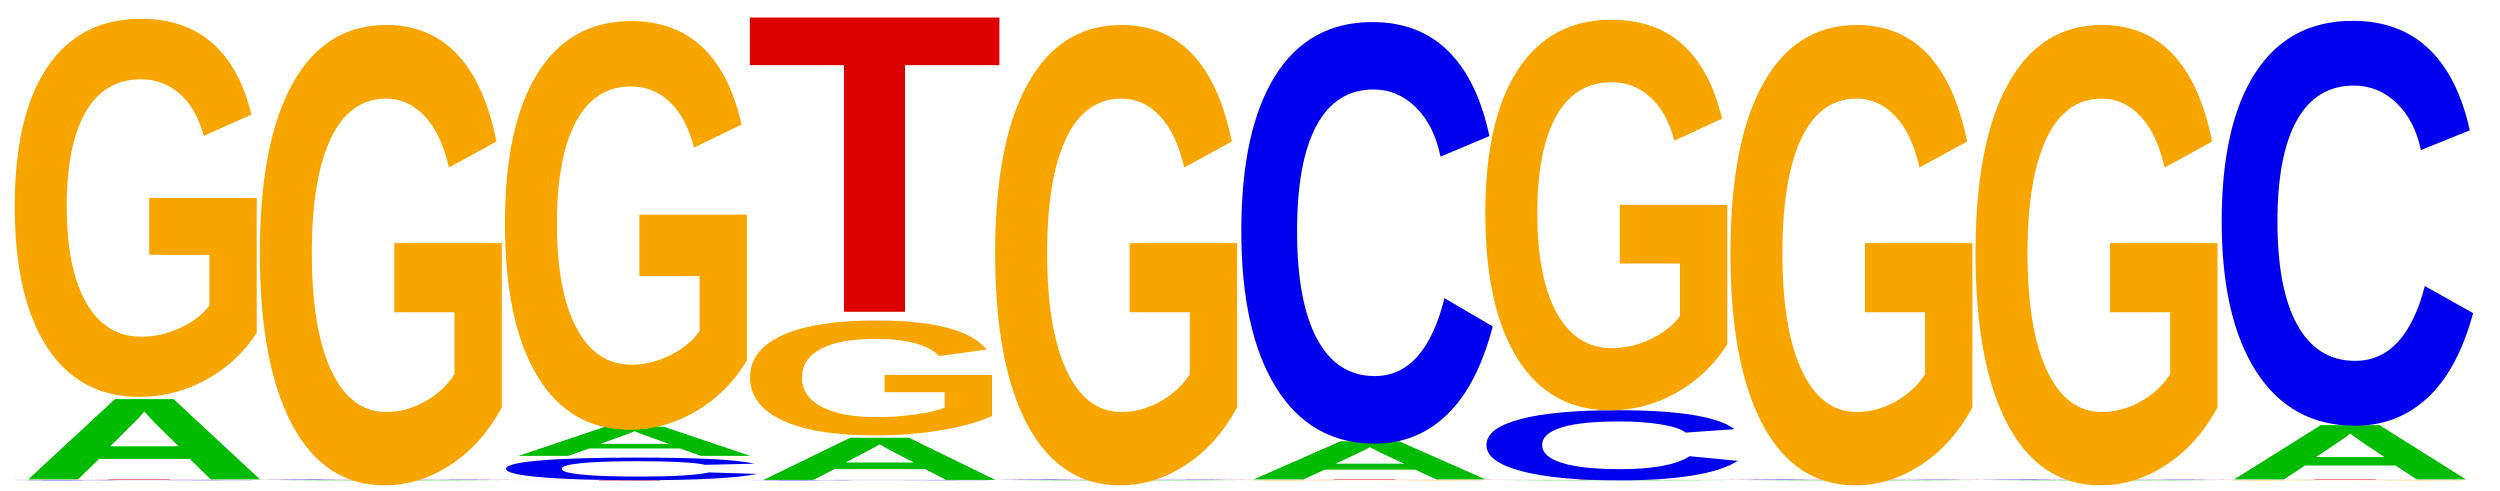
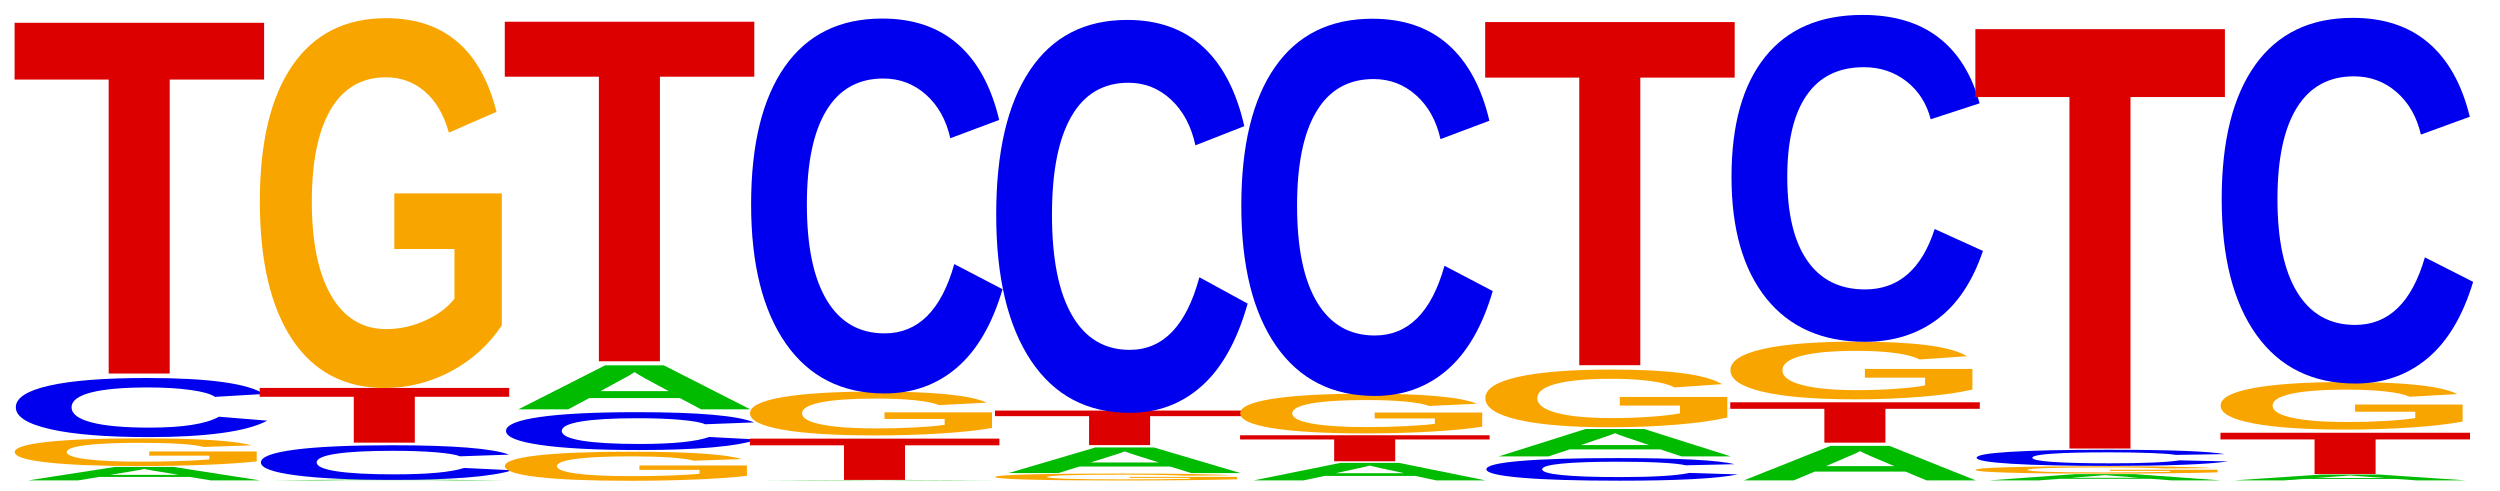
<svg width="255" height="50">
  <g font-family="Arial" font-weight="bold" font-size="66.5">
-     <text fill="#0000EE" x="0" y="0" transform="matrix(0.59,0,0,0.001,0,49)">C</text>
-     <text fill="#DD0000" x="0" y="0" transform="matrix(0.65,0,0,0.001,1,48.95)">T</text>
-     <text fill="#00BB00" x="0" y="0" transform="matrix(0.53,0,0,0.179,2,48.9)">A</text>
-     <text fill="#F9A500" x="0" y="0" transform="matrix(0.55,0,0,0.819,0,39.95)">G</text>
-     <text fill="#00BB00" x="0" y="0" transform="matrix(0.53,0,0,0.001,27,49)">A</text>
-     <text fill="#0000EE" x="0" y="0" transform="matrix(0.59,0,0,0.001,25,48.95)">C</text>
-     <text fill="#DD0000" x="0" y="0" transform="matrix(0.65,0,0,0.001,26,48.9)">T</text>
-     <text fill="#F9A500" x="0" y="0" transform="matrix(0.55,0,0,0.997,25,48.85)">G</text>
-     <text fill="#DD0000" x="0" y="0" transform="matrix(0.65,0,0,0.001,51,49)">T</text>
-     <text fill="#0000EE" x="0" y="0" transform="matrix(0.59,0,0,0.049,50,48.95)">C</text>
-     <text fill="#00BB00" x="0" y="0" transform="matrix(0.53,0,0,0.065,52,46.5)">A</text>
-     <text fill="#F9A500" x="0" y="0" transform="matrix(0.55,0,0,0.885,50,43.25)">G</text>
-     <text fill="#0000EE" x="0" y="0" transform="matrix(0.59,0,0,0.001,75,49)">C</text>
-     <text fill="#00BB00" x="0" y="0" transform="matrix(0.53,0,0,0.094,77,48.95)">A</text>
-     <text fill="#F9A500" x="0" y="0" transform="matrix(0.55,0,0,0.249,75,44.25)">G</text>
-     <text fill="#DD0000" x="0" y="0" transform="matrix(0.65,0,0,0.656,76,31.8)">T</text>
-     <text fill="#00BB00" x="0" y="0" transform="matrix(0.53,0,0,0.001,102,49)">A</text>
-     <text fill="#0000EE" x="0" y="0" transform="matrix(0.59,0,0,0.001,100,48.95)">C</text>
-     <text fill="#DD0000" x="0" y="0" transform="matrix(0.65,0,0,0.001,101,48.9)">T</text>
-     <text fill="#F9A500" x="0" y="0" transform="matrix(0.55,0,0,0.997,100,48.85)">G</text>
-     <text fill="#F9A500" x="0" y="0" transform="matrix(0.55,0,0,0.001,125,49)">G</text>
-     <text fill="#DD0000" x="0" y="0" transform="matrix(0.65,0,0,0.001,126,48.95)">T</text>
-     <text fill="#00BB00" x="0" y="0" transform="matrix(0.53,0,0,0.085,127,48.9)">A</text>
-     <text fill="#0000EE" x="0" y="0" transform="matrix(0.59,0,0,0.913,125,44.65)">C</text>
-     <text fill="#00BB00" x="0" y="0" transform="matrix(0.53,0,0,0.001,152,49)">A</text>
-     <text fill="#DD0000" x="0" y="0" transform="matrix(0.65,0,0,0.001,151,48.95)">T</text>
-     <text fill="#0000EE" x="0" y="0" transform="matrix(0.59,0,0,0.152,150,48.9)">C</text>
-     <text fill="#F9A500" x="0" y="0" transform="matrix(0.55,0,0,0.846,150,41.3)">G</text>
-     <text fill="#00BB00" x="0" y="0" transform="matrix(0.53,0,0,0.001,177,49)">A</text>
-     <text fill="#0000EE" x="0" y="0" transform="matrix(0.59,0,0,0.001,175,48.95)">C</text>
-     <text fill="#DD0000" x="0" y="0" transform="matrix(0.65,0,0,0.001,176,48.9)">T</text>
-     <text fill="#F9A500" x="0" y="0" transform="matrix(0.55,0,0,0.997,175,48.85)">G</text>
-     <text fill="#00BB00" x="0" y="0" transform="matrix(0.53,0,0,0.001,202,49)">A</text>
-     <text fill="#0000EE" x="0" y="0" transform="matrix(0.59,0,0,0.001,200,48.95)">C</text>
-     <text fill="#DD0000" x="0" y="0" transform="matrix(0.65,0,0,0.001,201,48.9)">T</text>
-     <text fill="#F9A500" x="0" y="0" transform="matrix(0.55,0,0,0.997,200,48.85)">G</text>
-     <text fill="#F9A500" x="0" y="0" transform="matrix(0.55,0,0,0.001,225,49)">G</text>
-     <text fill="#DD0000" x="0" y="0" transform="matrix(0.65,0,0,0.001,226,48.95)">T</text>
-     <text fill="#00BB00" x="0" y="0" transform="matrix(0.53,0,0,0.121,227,48.9)">A</text>
-     <text fill="#0000EE" x="0" y="0" transform="matrix(0.59,0,0,0.877,225,42.85)">C</text>
+     <text fill="#00BB00" x="0" y="0" transform="matrix(0.53,0,0,0.030,2,49)">A</text>
+     <text fill="#F9A500" x="0" y="0" transform="matrix(0.55,0,0,0.060,0,47.5)">G</text>
+     <text fill="#0000EE" x="0" y="0" transform="matrix(0.59,0,0,0.128,0,44.5)">C</text>
+     <text fill="#DD0000" x="0" y="0" transform="matrix(0.65,0,0,0.782,1,38.1)">T</text>
+     <text fill="#00BB00" x="0" y="0" transform="matrix(0.53,0,0,0.002,27,49)">A</text>
+     <text fill="#0000EE" x="0" y="0" transform="matrix(0.59,0,0,0.075,25,48.9)">C</text>
+     <text fill="#DD0000" x="0" y="0" transform="matrix(0.65,0,0,0.122,26,45.15)">T</text>
+     <text fill="#F9A500" x="0" y="0" transform="matrix(0.55,0,0,0.801,25,39.05)">G</text>
+     <text fill="#F9A500" x="0" y="0" transform="matrix(0.55,0,0,0.063,50,49)">G</text>
+     <text fill="#0000EE" x="0" y="0" transform="matrix(0.59,0,0,0.082,50,45.85)">C</text>
+     <text fill="#00BB00" x="0" y="0" transform="matrix(0.53,0,0,0.098,52,41.75)">A</text>
+     <text fill="#DD0000" x="0" y="0" transform="matrix(0.65,0,0,0.757,51,36.85)">T</text>
+     <text fill="#00BB00" x="0" y="0" transform="matrix(0.53,0,0,0.001,77,49)">A</text>
+     <text fill="#DD0000" x="0" y="0" transform="matrix(0.65,0,0,0.092,76,48.95)">T</text>
+     <text fill="#F9A500" x="0" y="0" transform="matrix(0.55,0,0,0.095,75,44.35)">G</text>
+     <text fill="#0000EE" x="0" y="0" transform="matrix(0.59,0,0,0.812,75,39.6)">C</text>
+     <text fill="#F9A500" x="0" y="0" transform="matrix(0.55,0,0,0.015,100,49)">G</text>
+     <text fill="#00BB00" x="0" y="0" transform="matrix(0.53,0,0,0.057,102,48.25)">A</text>
+     <text fill="#DD0000" x="0" y="0" transform="matrix(0.65,0,0,0.077,101,45.4)">T</text>
+     <text fill="#0000EE" x="0" y="0" transform="matrix(0.59,0,0,0.851,100,41.55)">C</text>
+     <text fill="#00BB00" x="0" y="0" transform="matrix(0.53,0,0,0.039,127,49)">A</text>
+     <text fill="#DD0000" x="0" y="0" transform="matrix(0.65,0,0,0.058,126,47.05)">T</text>
+     <text fill="#F9A500" x="0" y="0" transform="matrix(0.55,0,0,0.086,125,44.15)">G</text>
+     <text fill="#0000EE" x="0" y="0" transform="matrix(0.59,0,0,0.817,125,39.85)">C</text>
+     <text fill="#0000EE" x="0" y="0" transform="matrix(0.59,0,0,0.049,150,49)">C</text>
+     <text fill="#00BB00" x="0" y="0" transform="matrix(0.53,0,0,0.061,152,46.55)">A</text>
+     <text fill="#F9A500" x="0" y="0" transform="matrix(0.55,0,0,0.125,150,43.5)">G</text>
+     <text fill="#DD0000" x="0" y="0" transform="matrix(0.65,0,0,0.765,151,37.25)">T</text>
+     <text fill="#00BB00" x="0" y="0" transform="matrix(0.53,0,0,0.077,177,49)">A</text>
+     <text fill="#DD0000" x="0" y="0" transform="matrix(0.65,0,0,0.090,176,45.15)">T</text>
+     <text fill="#F9A500" x="0" y="0" transform="matrix(0.55,0,0,0.125,175,40.65)">G</text>
+     <text fill="#0000EE" x="0" y="0" transform="matrix(0.59,0,0,0.708,175,34.4)">C</text>
+     <text fill="#00BB00" x="0" y="0" transform="matrix(0.53,0,0,0.014,202,49)">A</text>
+     <text fill="#F9A500" x="0" y="0" transform="matrix(0.55,0,0,0.016,200,48.3)">G</text>
+     <text fill="#0000EE" x="0" y="0" transform="matrix(0.59,0,0,0.035,200,47.5)">C</text>
+     <text fill="#DD0000" x="0" y="0" transform="matrix(0.65,0,0,0.935,201,45.75)">T</text>
+     <text fill="#00BB00" x="0" y="0" transform="matrix(0.53,0,0,0.013,227,49)">A</text>
+     <text fill="#DD0000" x="0" y="0" transform="matrix(0.65,0,0,0.092,226,48.35)">T</text>
+     <text fill="#F9A500" x="0" y="0" transform="matrix(0.55,0,0,0.103,225,43.75)">G</text>
+     <text fill="#0000EE" x="0" y="0" transform="matrix(0.59,0,0,0.792,225,38.6)">C</text>
  </g>
</svg>
